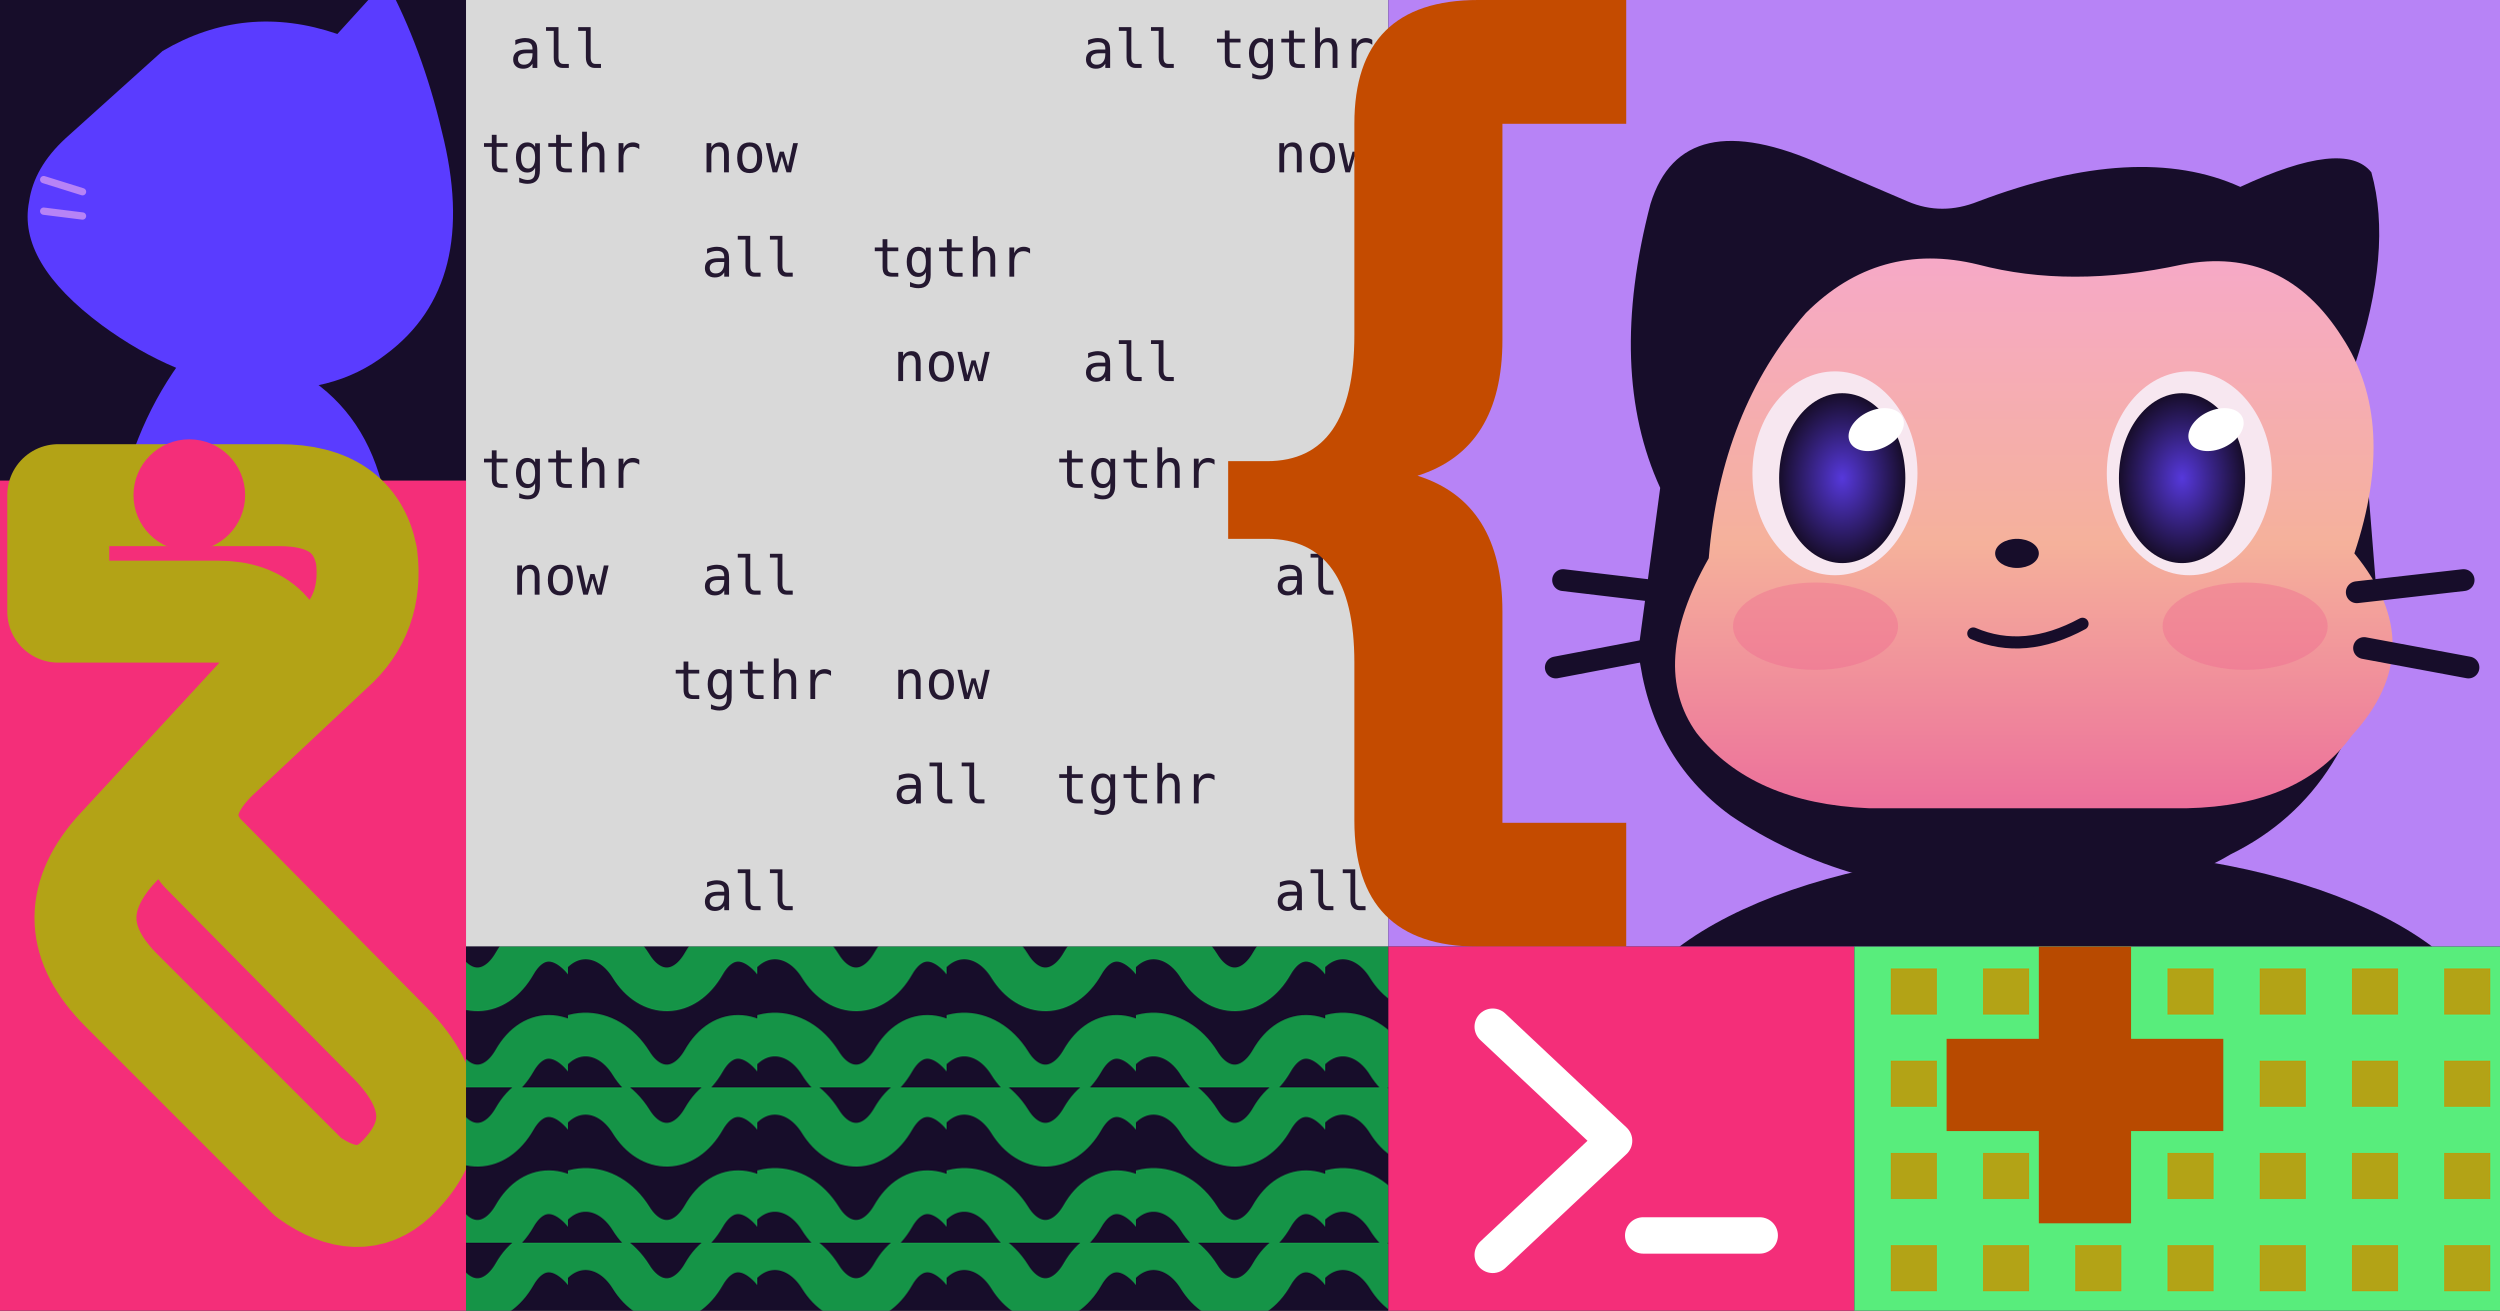
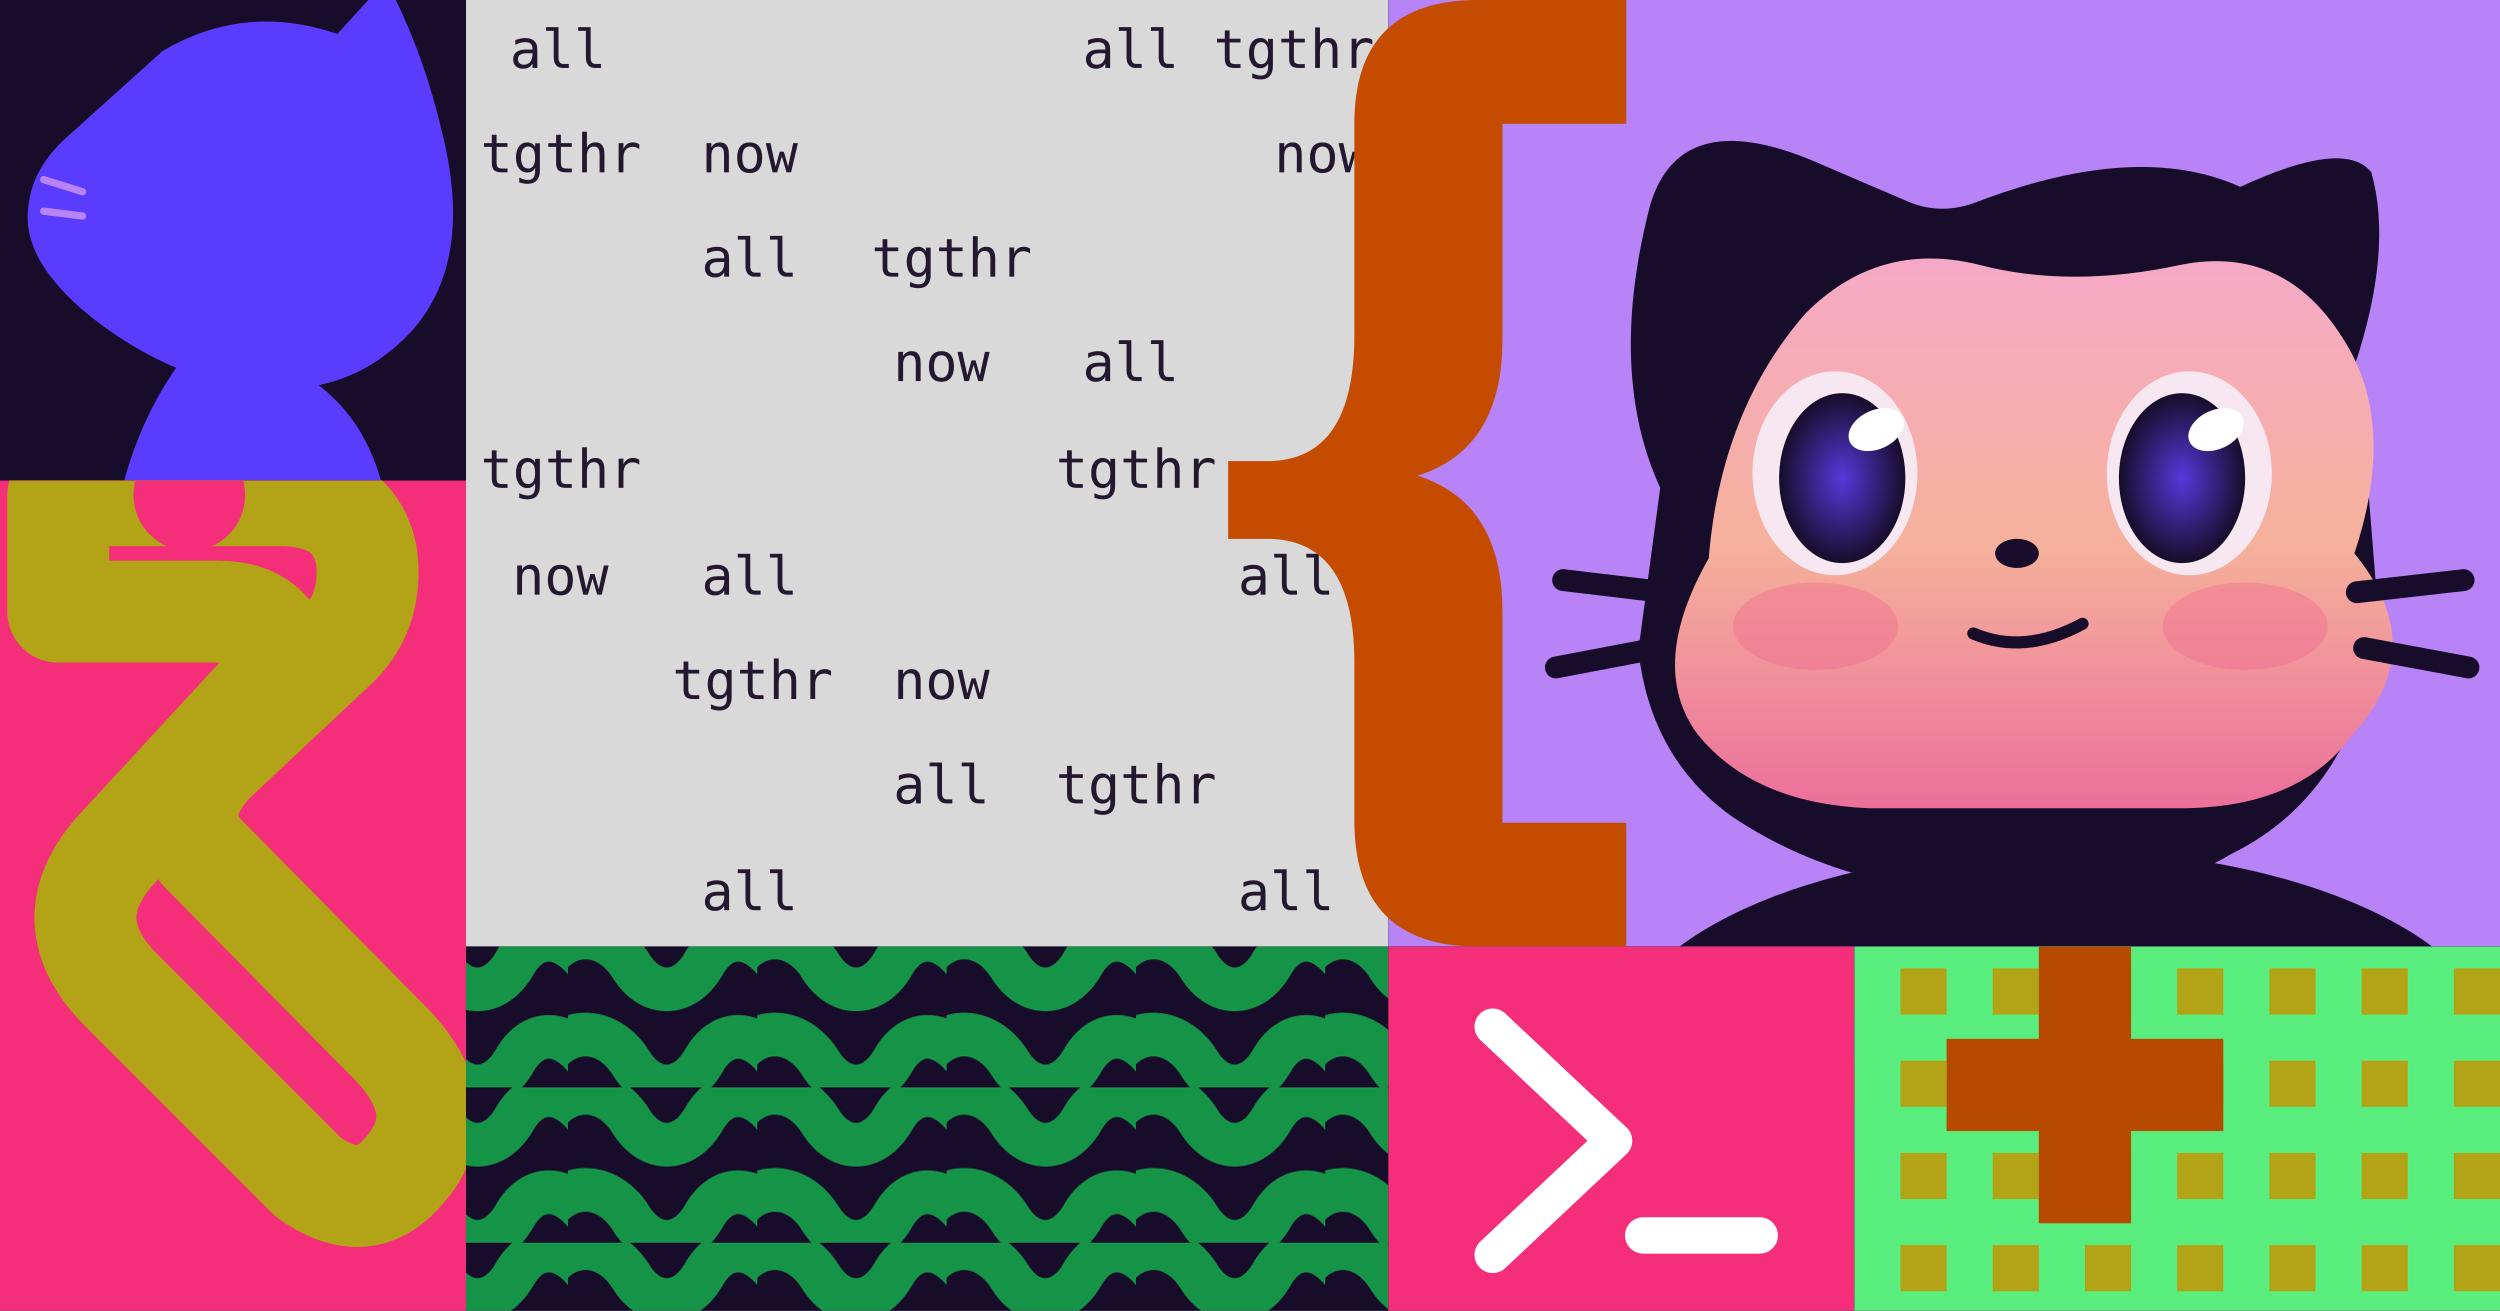
<svg xmlns="http://www.w3.org/2000/svg" viewBox="0 0 1030 540" role="img" aria-labelledby="title desc">
  <defs>
    <linearGradient id="face" x1="0" y1="0" x2="0" y2="1">
      <stop offset="0" stop-color="#f6a9c7" />
      <stop offset=".52" stop-color="#f5b19b" />
      <stop offset="1" stop-color="#ec6f9b" />
    </linearGradient>
    <radialGradient id="eye">
      <stop offset="0" stop-color="#5638db" />
      <stop offset="1" stop-color="#170d2a" />
    </radialGradient>
    <pattern id="repeat" width="78" height="64" patternUnits="userSpaceOnUse">
      <rect width="78" height="64" fill="#170d2a" />
      <path d="M-12 16 C-3 -2 16 -2 26 14 C34 27 48 27 56 13 C64 -1 78 0 88 16 M-12 56 C-3 38 16 38 26 54 C34 67 48 67 56 53 C64 39 78 40 88 56" fill="none" stroke="#159447" stroke-width="18" stroke-linecap="round" />
    </pattern>
-     <pattern id="pixels" width="38" height="38" patternUnits="userSpaceOnUse">
+     <pattern id="pixels" width="38" height="38" patternUnits="userSpaceOnUse" patternTransform="translate(4 0)">
      <rect width="38" height="38" fill="#58ed7c" />
      <rect x="19" y="19" width="19" height="19" fill="#b3a316" />
    </pattern>
    <clipPath id="words-tile">
      <rect x="192" y="0" width="380" height="390" />
+     </clipPath>
+     <clipPath id="branch-tile">
+       <rect x="0" y="198" width="192" height="342" />
    </clipPath>
    <clipPath id="mona-tile">
      <rect x="572" y="0" width="458" height="390" />
    </clipPath>
    <clipPath id="silhouette-tile">
      <rect width="192" height="198" />
    </clipPath>
  </defs>
  <rect width="1030" height="540" fill="#170d2a" />
  <g clip-path="url(#silhouette-tile)" fill="#5a3cff">
    <path d="M27 57 67 21 Q101 1 139 14 L159 -8 Q174 20 182 54 Q198 117 159 146 Q137 163 104 160 Q72 156 42 134 Q7 108 12 83 Q14 69 27 57Z" />
    <path d="M79 143 Q106 142 129 157 Q153 174 159 207 L49 207 Q57 170 79 143Z" />
    <path d="M18 74 34 79 M18 87 34 89" fill="none" stroke="#b783f6" stroke-width="3" stroke-linecap="round" />
  </g>
  <rect x="192" width="380" height="390" fill="#d9d9d9" />
  <g clip-path="url(#words-tile)" fill="#241830" font-family="ui-monospace, SFMono-Regular, Menlo, Consolas, monospace" font-size="22">
    <text x="210" y="28">all</text>
    <text x="446" y="28">all</text>
    <text x="500" y="28">tgthr</text>
    <text x="198" y="71">tgthr</text>
    <text x="289" y="71">now</text>
    <text x="525" y="71">now</text>
    <text x="289" y="114">all</text>
    <text x="359" y="114">tgthr</text>
    <text x="368" y="157">now</text>
    <text x="446" y="157">all</text>
    <text x="198" y="201">tgthr</text>
    <text x="435" y="201">tgthr</text>
    <text x="211" y="245">now</text>
    <text x="289" y="245">all</text>
-     <text x="525" y="245">all</text>
+     <text x="510" y="245">all</text>
    <text x="277" y="288">tgthr</text>
    <text x="368" y="288">now</text>
    <text x="368" y="331">all</text>
    <text x="435" y="331">tgthr</text>
    <text x="289" y="375">all</text>
-     <text x="525" y="375">all</text>
+     <text x="510" y="375">all</text>
  </g>
  <rect x="572" width="458" height="390" fill="#b783f6" />
  <g clip-path="url(#mona-tile)">
    <ellipse cx="847" cy="434" rx="182" ry="84" fill="#170d2a" />
    <path d="M684 201 Q662 153 680 84 Q693 42 751 68 L786 83 Q800 89 815 83 Q881 58 923 77 Q966 57 977 71 Q986 103 970 151 Q964 171 976 205 L980 255 Q972 326 919 352 Q884 373 828 369 Q760 368 713 336 Q680 312 675 268Z" fill="#170d2a" />
    <path d="M704 230 Q709 169 744 129 Q774 99 815 109 Q853 119 899 109 Q941 101 965 139 Q988 174 970 228 Q1002 267 969 303 Q948 332 901 333 L770 333 Q722 331 699 302 Q679 274 704 230Z" fill="url(#face)" />
    <ellipse cx="748" cy="258" rx="34" ry="18" fill="#ef628d" opacity=".36" />
    <ellipse cx="925" cy="258" rx="34" ry="18" fill="#ef628d" opacity=".36" />
    <ellipse cx="756" cy="195" rx="34" ry="42" fill="#f7e7f0" />
    <ellipse cx="902" cy="195" rx="34" ry="42" fill="#f7e7f0" />
    <ellipse cx="759" cy="197" rx="26" ry="35" fill="url(#eye)" />
    <ellipse cx="899" cy="197" rx="26" ry="35" fill="url(#eye)" />
    <ellipse cx="773" cy="177" rx="12" ry="8" transform="rotate(-25 773 177)" fill="#fff" />
    <ellipse cx="913" cy="177" rx="12" ry="8" transform="rotate(-25 913 177)" fill="#fff" />
    <ellipse cx="831" cy="228" rx="9" ry="6" fill="#170d2a" />
    <path d="M813 261 Q834 270 858 257" fill="none" stroke="#170d2a" stroke-width="5" stroke-linecap="round" />
    <g fill="none" stroke="#170d2a" stroke-width="9" stroke-linecap="round">
      <path d="M686 244 644 239 M683 267 641 275 M971 244 1015 239 M974 267 1017 275" />
    </g>
  </g>
  <path d="M670 0 H609 Q558 0 558 51 V138 Q558 190 522 190 H506 V222 H522 Q558 222 558 273 V338 Q558 390 609 390 H670 V339 H619 V252 Q619 207 584 196 Q619 185 619 140 V51 H670Z" fill="#c44b00" />
  <rect y="198" width="192" height="342" fill="#f42e79" />
-   <path d="M24 204 H115 Q146 204 151 229 Q154 253 137 268 L89 313 Q69 333 83 351 L161 430 Q190 460 163 486 Q148 500 127 485 L50 408 Q22 380 47 351 L107 286 Q121 270 110 259 Q103 252 90 252 H24Z" fill="none" stroke="#b3a316" stroke-width="42" stroke-linecap="round" stroke-linejoin="round" />
-   <circle cx="78" cy="204" r="23" fill="#f42e79" />
+   <g clip-path="url(#branch-tile)">
+     <path d="M24 204 H115 Q146 204 151 229 Q154 253 137 268 L89 313 Q69 333 83 351 L161 430 Q190 460 163 486 Q148 500 127 485 L50 408 Q22 380 47 351 L107 286 Q121 270 110 259 Q103 252 90 252 H24Z" fill="none" stroke="#b3a316" stroke-width="42" stroke-linecap="round" stroke-linejoin="round" />
+     <circle cx="78" cy="204" r="23" fill="#f42e79" />
+   </g>
  <rect x="192" y="390" width="380" height="150" fill="url(#repeat)" />
  <rect x="572" y="390" width="192" height="150" fill="#f42e79" />
  <g fill="none" stroke="#fff" stroke-width="15" stroke-linecap="round" stroke-linejoin="round">
    <path d="M615 423 665 470 615 517" />
    <path d="M677 509 H725" />
  </g>
  <rect x="764" y="390" width="266" height="150" fill="url(#pixels)" />
  <path d="M840 390 H878 V428 H916 V466 H878 V504 H840 V466 H802 V428 H840Z" fill="#b84a00" />
</svg>
